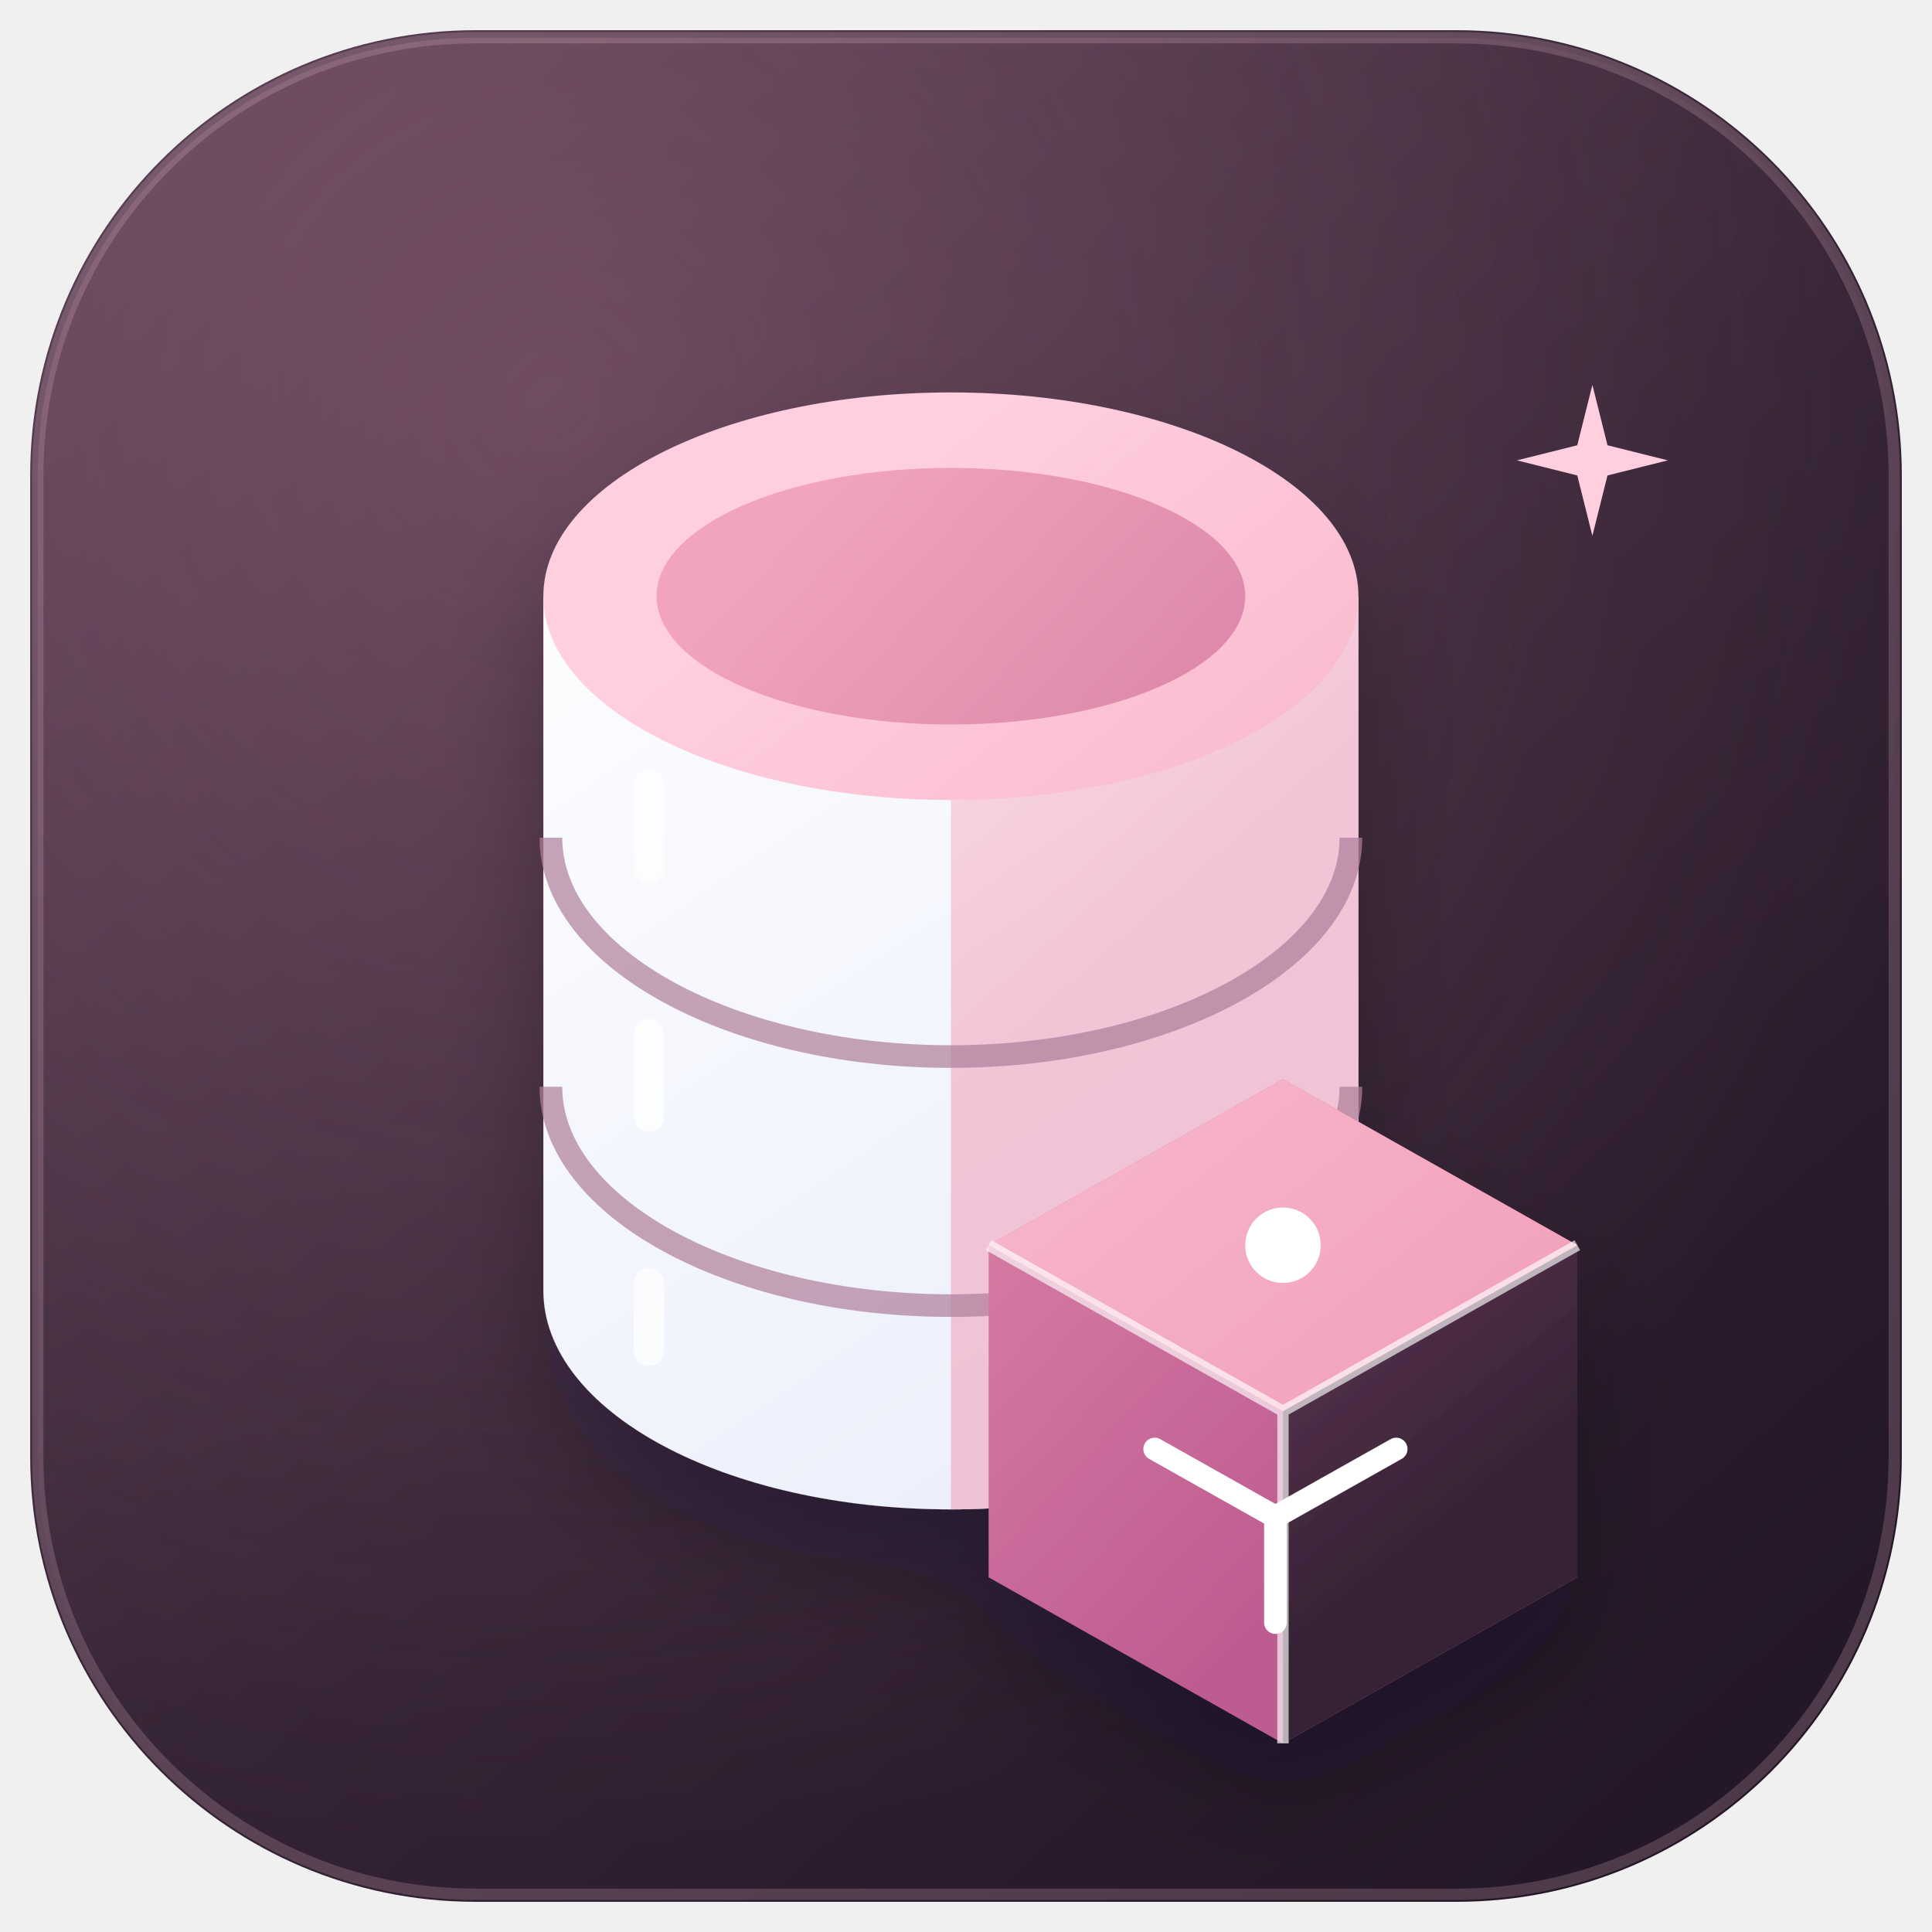
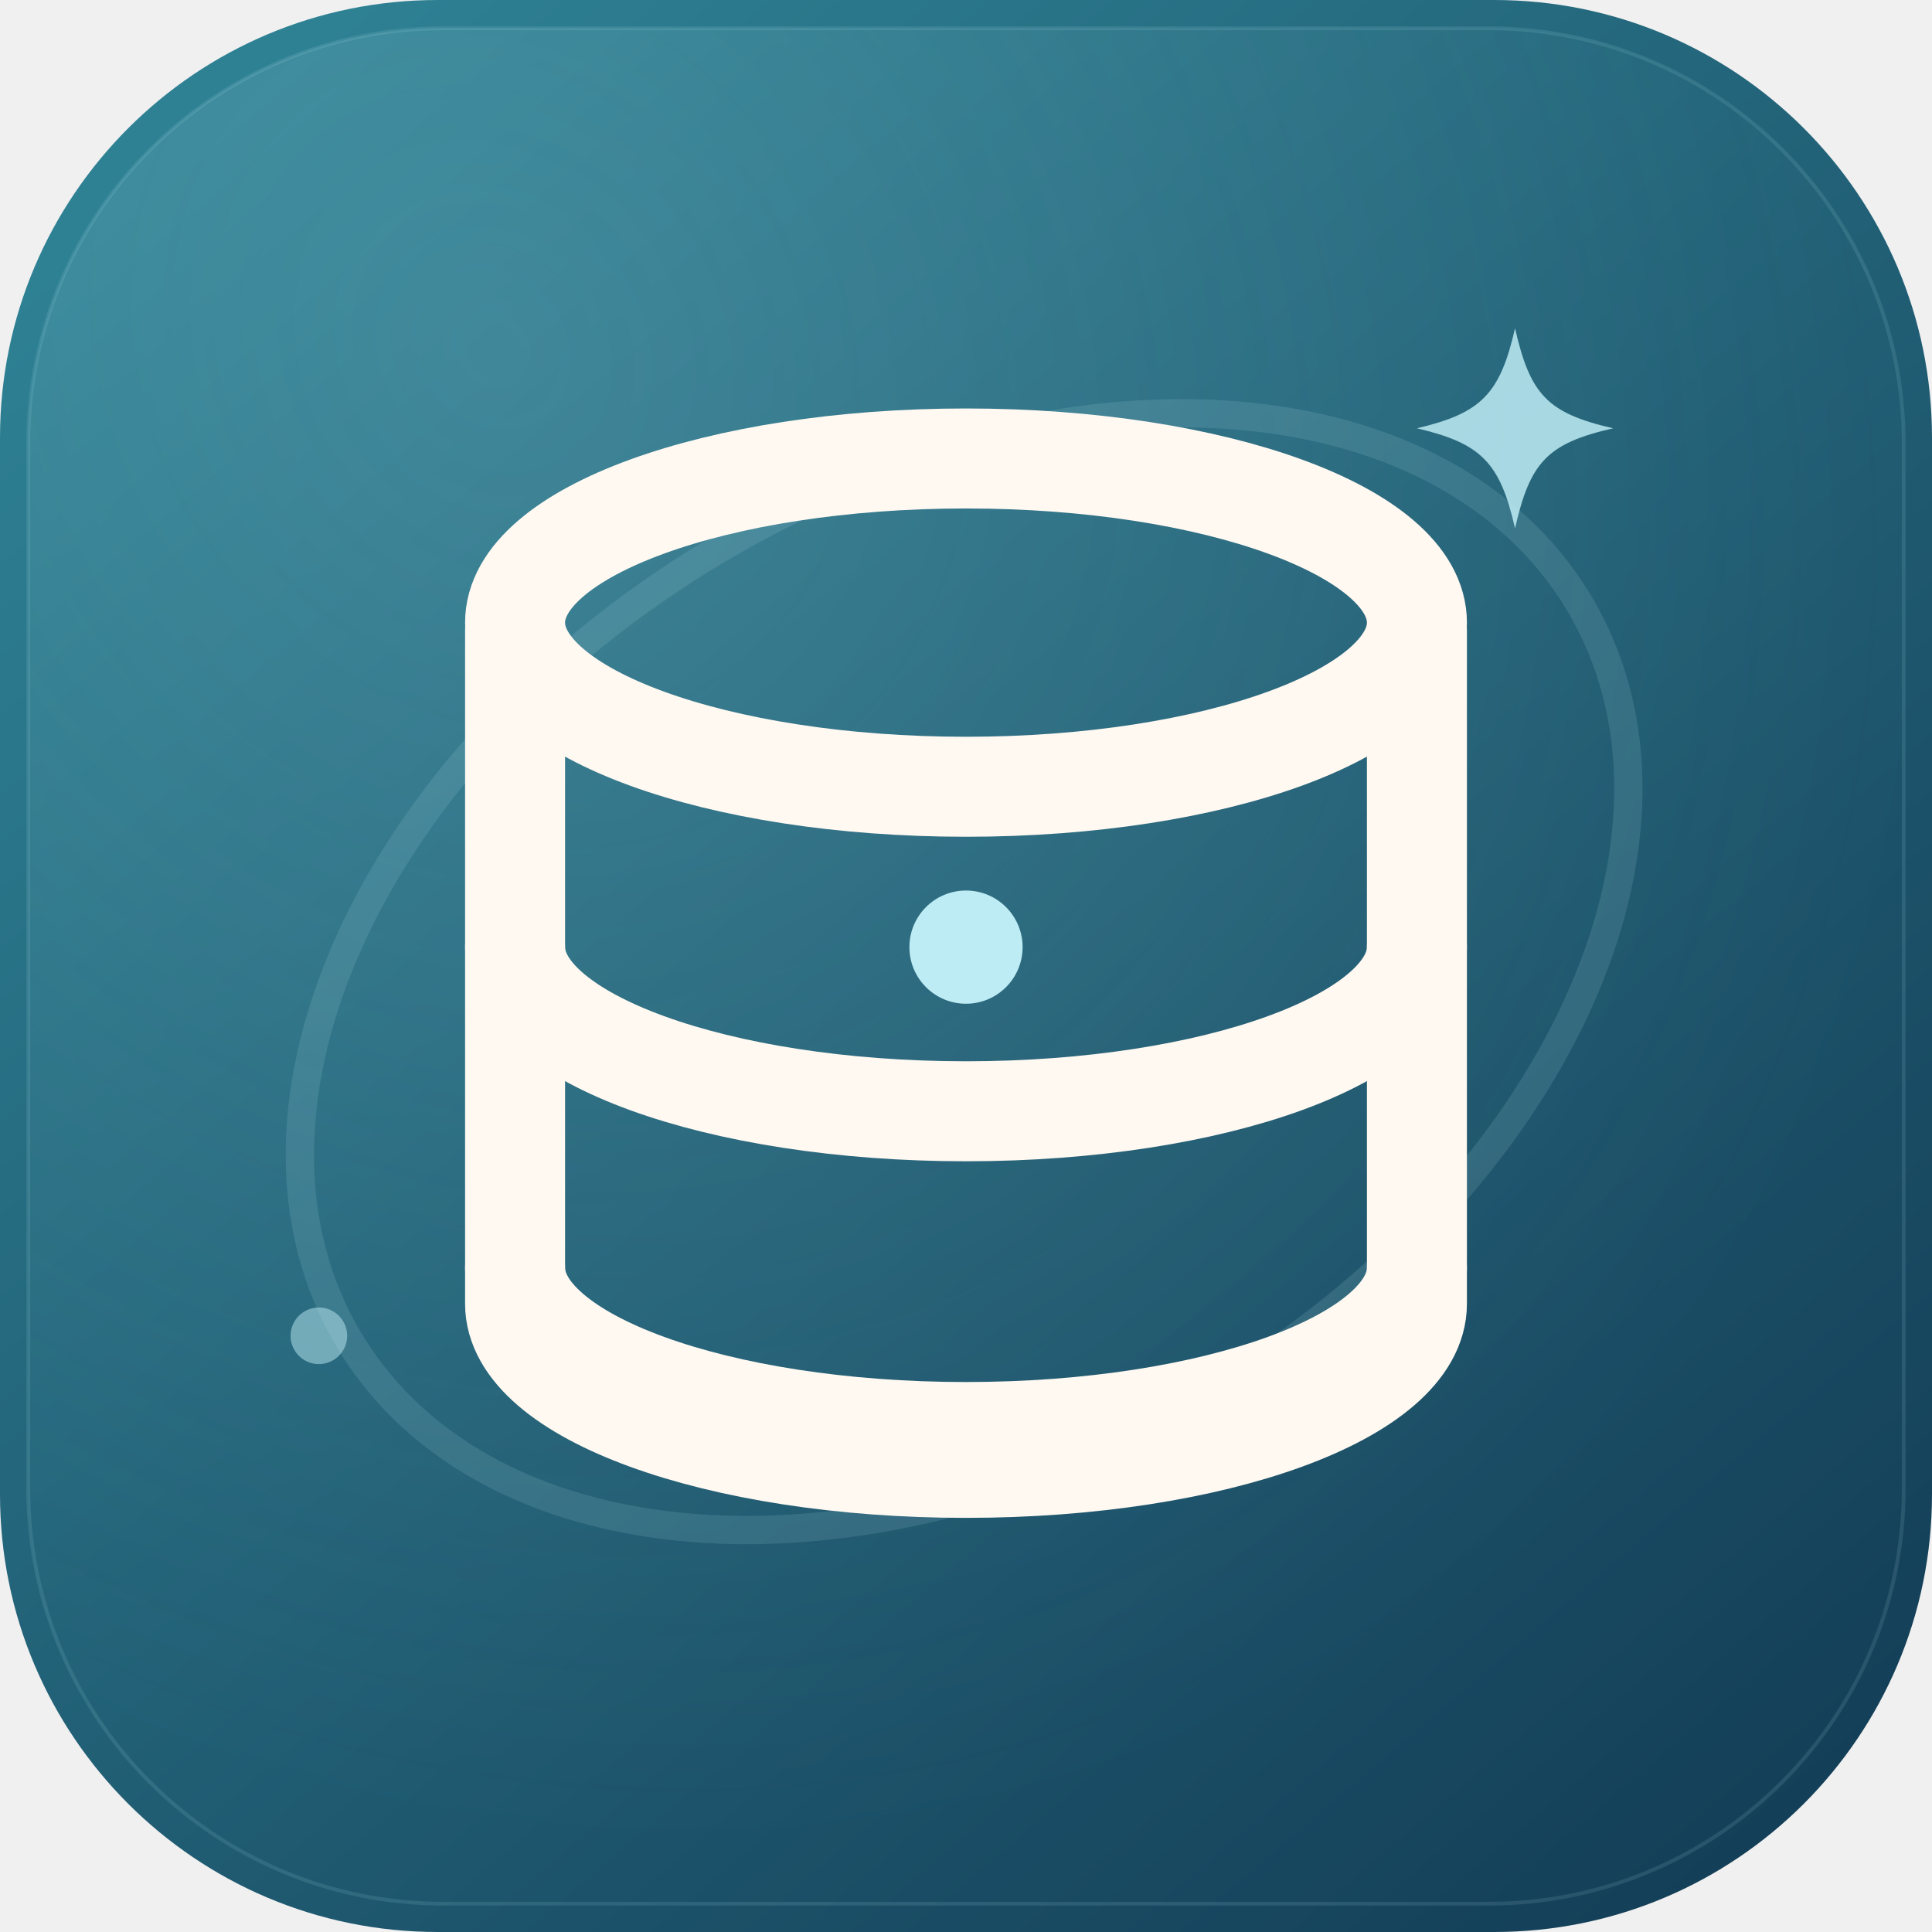
- <svg xmlns="http://www.w3.org/2000/svg" width="256" height="256" viewBox="0 0 256 256" role="img" aria-label="Prisma Data">
+ <svg xmlns="http://www.w3.org/2000/svg" width="1024" height="1024" viewBox="0 0 1024 1024" role="img" aria-labelledby="title desc">
  <defs>
-     <linearGradient id="tile" x1="25" y1="17" x2="228" y2="246" gradientUnits="userSpaceOnUse">
-       <stop stop-color="#573d51" />
-       <stop offset=".53" stop-color="#342335" />
-       <stop offset="1" stop-color="#231626" />
+     <linearGradient id="background" x1="115" y1="65" x2="907" y2="994" gradientUnits="userSpaceOnUse">
+       <stop stop-color="#2E8093" />
+       <stop offset="1" stop-color="#143F58" />
    </linearGradient>
-     <linearGradient id="paper" x1="76" y1="51" x2="184" y2="210" gradientUnits="userSpaceOnUse">
-       <stop stop-color="#fff" />
-       <stop offset="1" stop-color="#e7ecfa" />
-     </linearGradient>
-     <linearGradient id="fold" x1="143" y1="48" x2="185" y2="96" gradientUnits="userSpaceOnUse">
-       <stop stop-color="#ffcfdf" />
-       <stop offset="1" stop-color="#f2a4bc" />
-     </linearGradient>
-     <linearGradient id="accent" x1="80" y1="95" x2="188" y2="195" gradientUnits="userSpaceOnUse">
-       <stop stop-color="#f2a4bc" />
-       <stop offset="1" stop-color="#bd5b90" />
-     </linearGradient>
-     <linearGradient id="light" x1="105" y1="75" x2="189" y2="178" gradientUnits="userSpaceOnUse">
-       <stop stop-color="#ffcfdf" />
-       <stop offset="1" stop-color="#f2a4bc" />
-     </linearGradient>
-     <linearGradient id="deep" x1="104" y1="97" x2="191" y2="205" gradientUnits="userSpaceOnUse">
-       <stop stop-color="#bd5b90" />
-       <stop offset="1" stop-color="#342335" />
-     </linearGradient>
-     <radialGradient id="glow" cx="73" cy="53" r="193" gradientUnits="userSpaceOnUse">
-       <stop stop-color="#f2a4bc" stop-opacity=".22" />
-       <stop offset="1" stop-color="#f2a4bc" stop-opacity="0" />
+     <radialGradient id="aura" cx="0" cy="0" r="1" gradientTransform="translate(260 180) rotate(54) scale(844 720)" gradientUnits="userSpaceOnUse">
+       <stop stop-color="#BEECF4" stop-opacity=".15" />
+       <stop offset="1" stop-color="#BEECF4" stop-opacity="0" />
    </radialGradient>
-     <filter id="shadow" x="-35%" y="-25%" width="180%" height="170%">
-       <feDropShadow dx="0" dy="8" stdDeviation="7" flood-color="#060b20" flood-opacity=".28" />
-     </filter>
  </defs>
-   <rect x="4" y="4" width="248" height="248" rx="59" fill="url(#tile)" />
-   <rect x="5" y="5" width="246" height="246" rx="58" fill="url(#glow)" stroke="#ffcfdf" stroke-opacity=".19" stroke-width="1.5" />
-   <g filter="url(#shadow)">
-     <path d="M72 79v92c0 16 24 29 54 29s54-13 54-29V79Z" fill="url(#paper)" />
-     <path d="M126 79v121c30 0 54-13 54-29V79Z" fill="url(#fold)" opacity=".6" />
-     <ellipse cx="126" cy="79" rx="54" ry="27" fill="url(#light)" />
-     <ellipse cx="126" cy="79" rx="39" ry="17" fill="url(#accent)" />
-     <path d="M73 111c0 16 24 29 53 29s53-13 53-29M73 144c0 16 24 29 53 29s53-13 53-29" fill="none" stroke="#ae7e9b" stroke-opacity=".7" stroke-width="3" />
-     <path d="M86 104v11m0 22v11m0 22v9" stroke="#fff" stroke-width="4" stroke-linecap="round" stroke-opacity=".75" />
-     <path d="m170 143 39 22v44l-39 22-39-22v-44Z" fill="url(#accent)" />
-     <path d="m170 143 39 22-39 22-39-22Z" fill="url(#light)" />
-     <path d="M170 187v44l39-22v-44Z" fill="url(#deep)" />
-     <path d="m131 165 39 22 39-22M170 187v44" fill="none" stroke="#fff" stroke-opacity=".65" stroke-width="1.5" />
-     <circle cx="170" cy="165" r="5" fill="#fff" />
-     <path d="m153 192 16 9m0 0 16-9m-16 9v14" fill="none" stroke="#fff" stroke-width="3" stroke-linecap="round" />
+   <rect width="1024" height="1024" rx="232" fill="url(#background)" />
+   <rect x="15" y="15" width="994" height="994" rx="220" fill="url(#aura)" stroke="#BEECF4" stroke-opacity=".12" stroke-width="2" />
+   <ellipse cx="511" cy="515" rx="380" ry="259" transform="rotate(-31 511 515)" fill="none" stroke="#BEECF4" stroke-opacity=".13" stroke-width="15" />
+   <path d="M803 174C811 209 820 219 855 227C820 235 811 245 803 280C795 245 785 235 751 227C785 219 795 209 803 174Z" fill="#BEECF4" opacity=".85" />
+   <circle cx="169" cy="708" r="15" fill="#BEECF4" opacity=".5" />
+   <g fill="none" stroke="#FFF9F2" stroke-width="53" stroke-linecap="round" stroke-linejoin="round">
+     <ellipse cx="512" cy="330" rx="239" ry="87" />
+     <path d="M273 334V691C273 739 380 778 512 778S751 739 751 691V334" />
+     <path d="M273 502C273 550 380 589 512 589S751 550 751 502M273 672C273 720 380 759 512 759S751 720 751 672" />
+     <circle cx="512" cy="502" r="30" fill="#BEECF4" stroke="none" />
  </g>
-   <path d="m211 51 2 8 8 2-8 2-2 8-2-8-8-2 8-2Z" fill="#ffcfdf" />
</svg>
